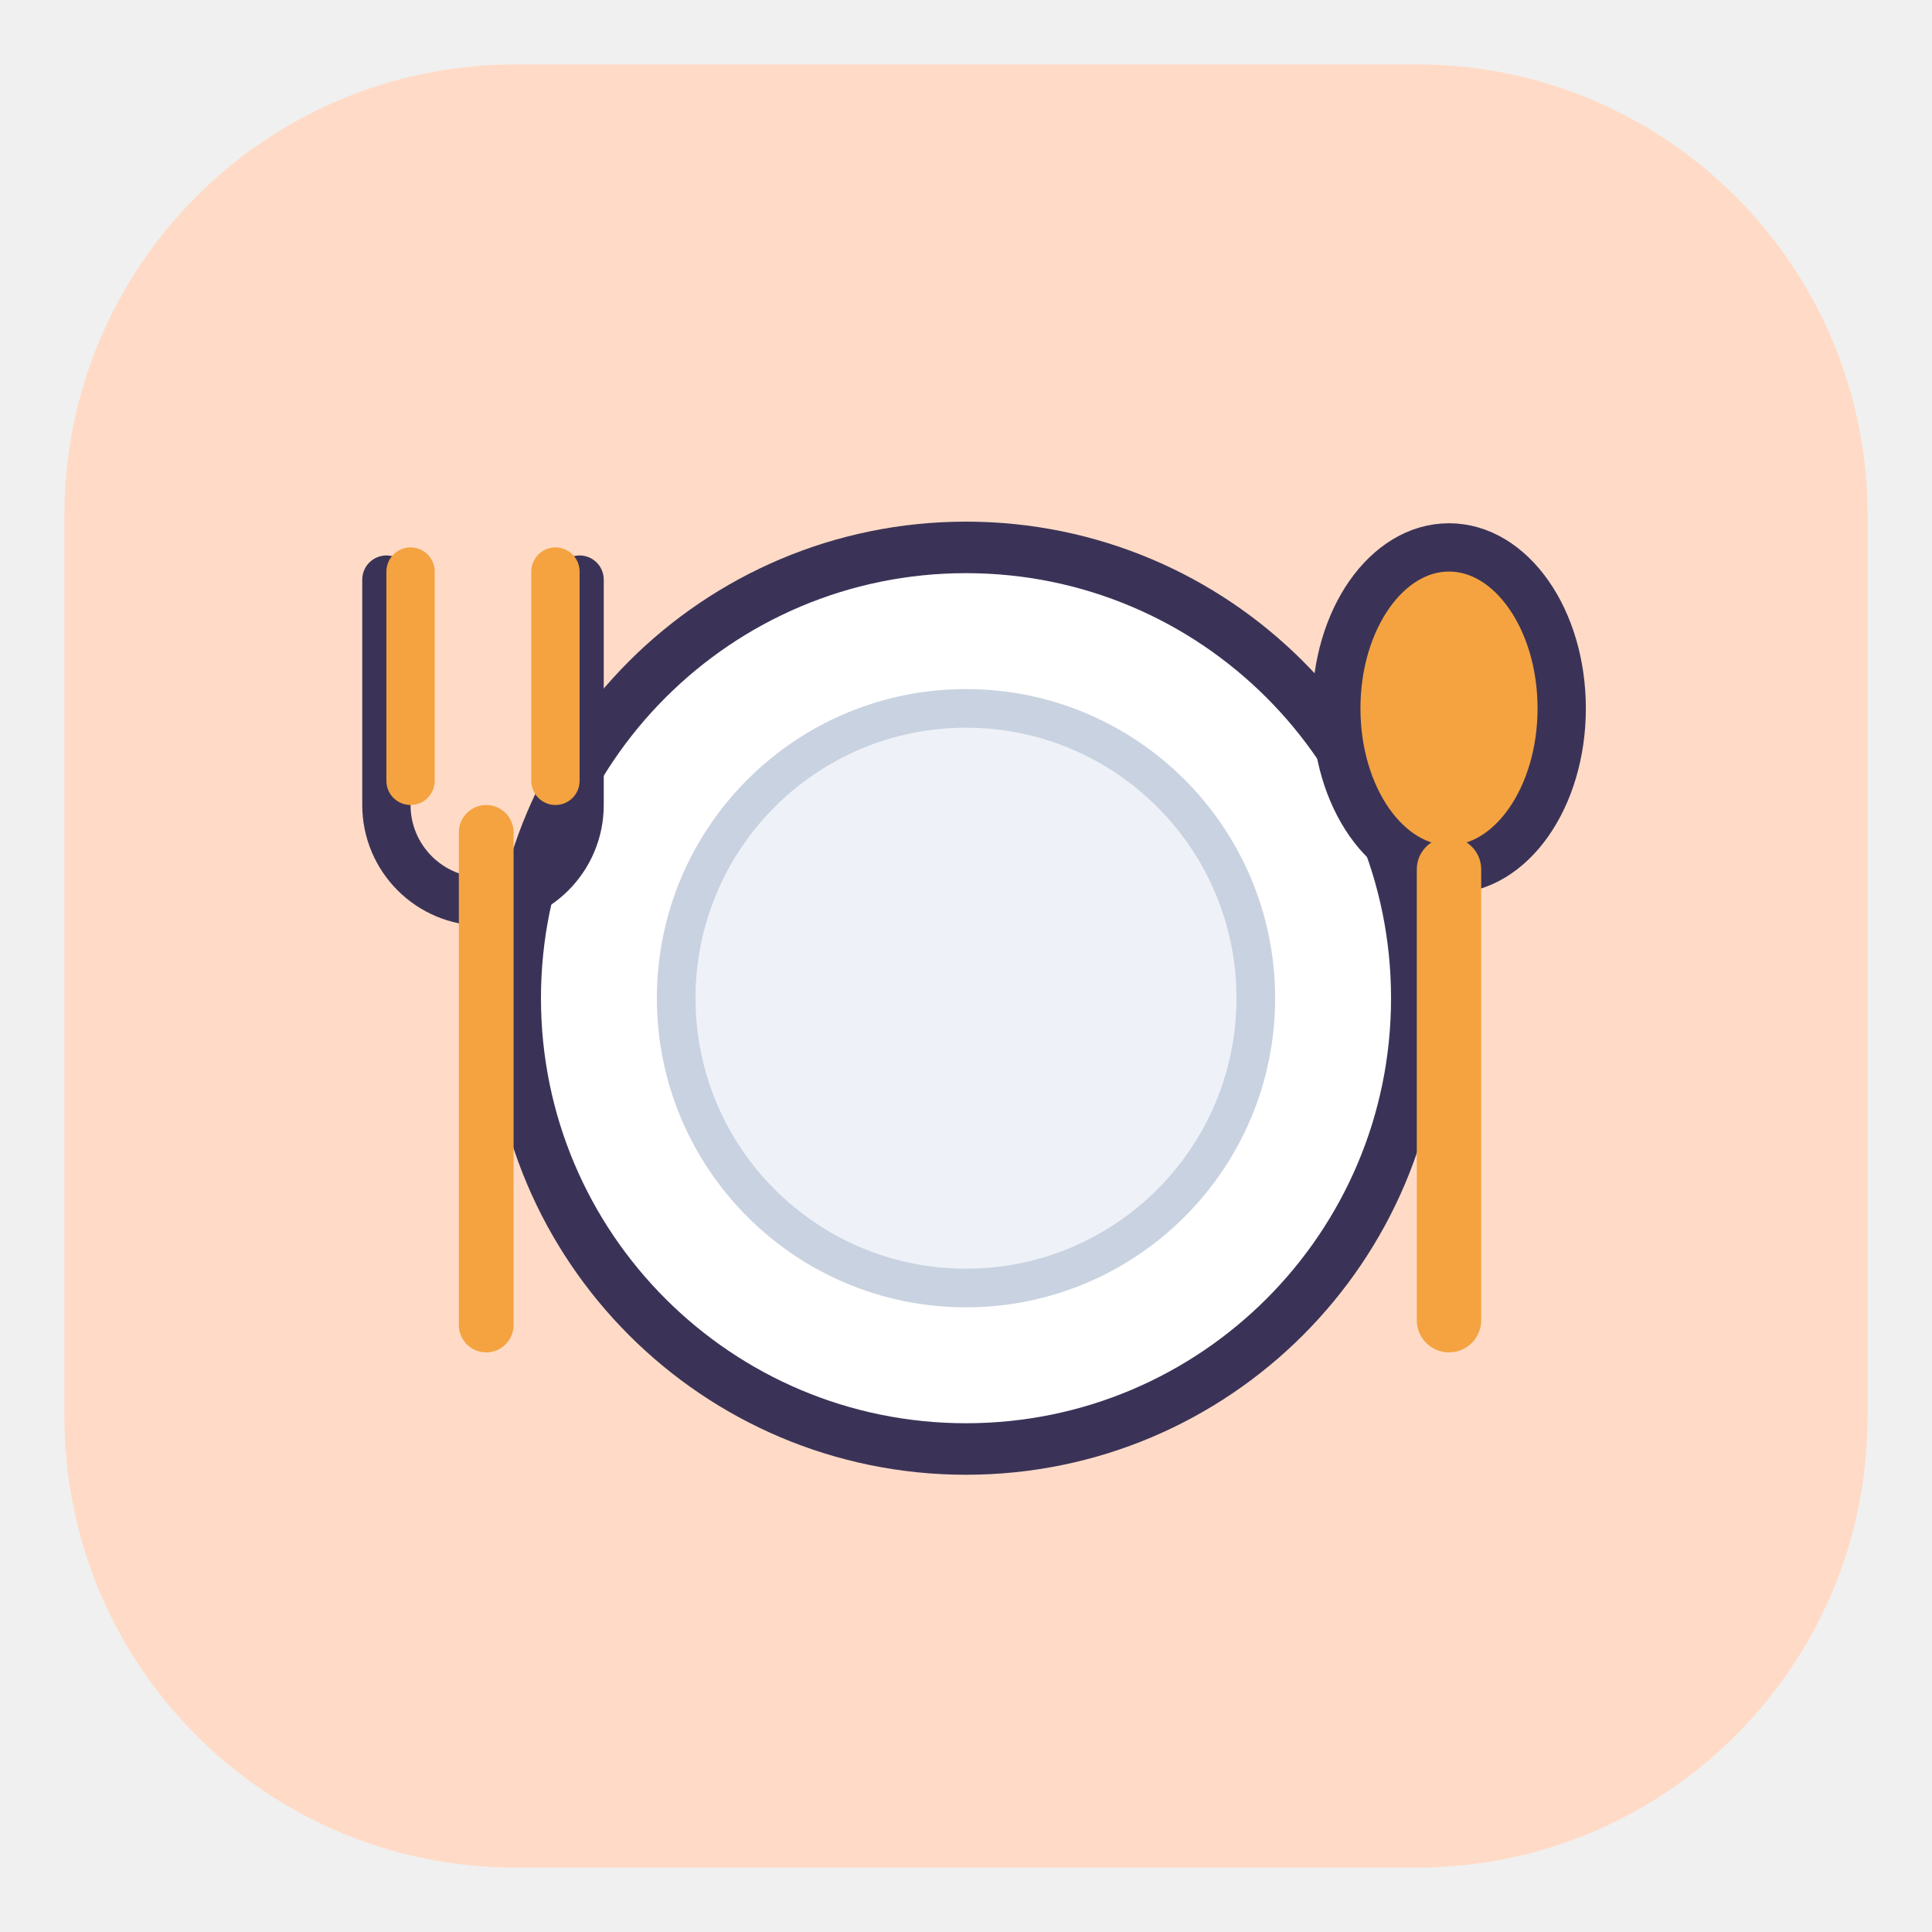
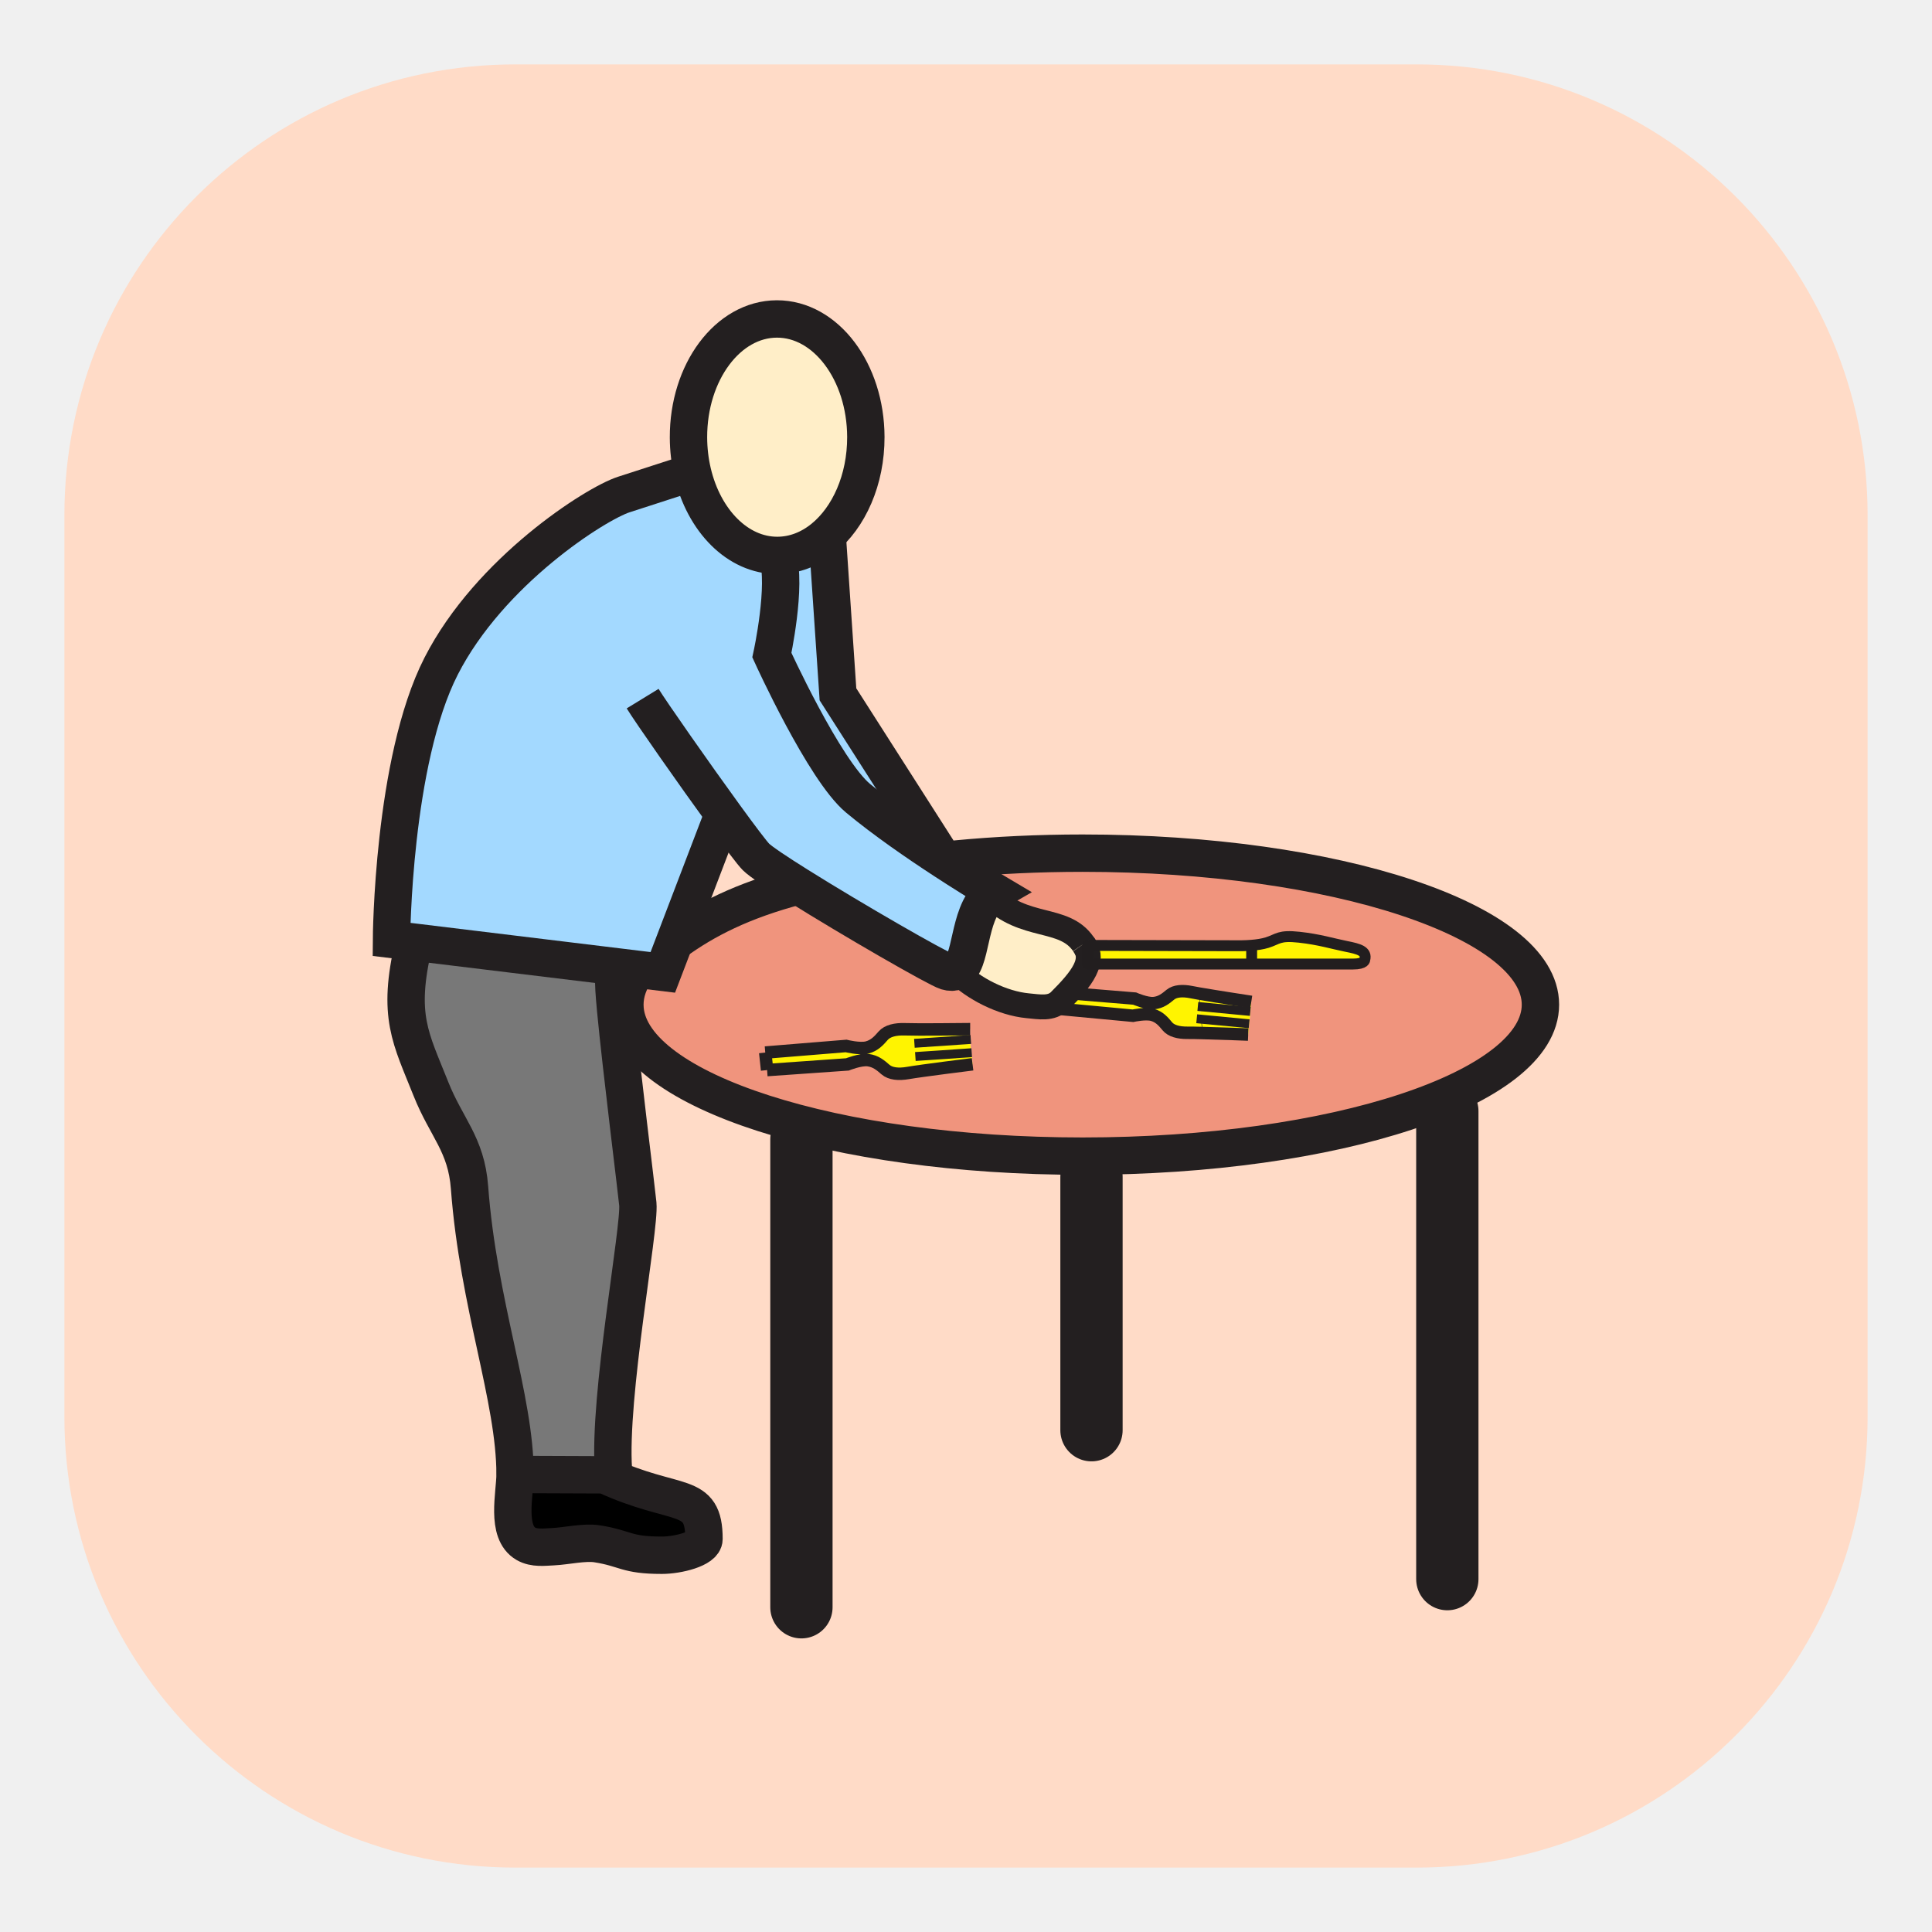
- <svg xmlns="http://www.w3.org/2000/svg" viewBox="0 0 120 120" stroke-linejoin="round" stroke-linecap="round" role="img" aria-label="Set the table">
+ <svg xmlns="http://www.w3.org/2000/svg" viewBox="0 0 120 120" role="img" aria-label="Set the table">
  <rect x="4" y="4" width="112" height="112" rx="28" fill="#FFDBC7" />
-   <circle cx="60" cy="62" r="28" fill="#FFFFFF" stroke="#3B3357" stroke-width="3.2" />
-   <circle cx="60" cy="62" r="18" fill="#EEF2F8" stroke="#C9D2E0" stroke-width="2.4" />
-   <g stroke="#3B3357" stroke-width="3" fill="#F4A340">
-     <path d="M24 36 v14 a6 6 0 0 0 12 0 V36" fill="none" />
-     <rect x="28.5" y="50" width="3.4" height="34" rx="1.7" stroke="none" />
-     <rect x="24" y="34" width="3" height="16" rx="1.5" stroke="none" />
-     <rect x="33" y="34" width="3" height="16" rx="1.5" stroke="none" />
-   </g>
-   <g stroke="#3B3357" stroke-width="3">
-     <ellipse cx="90" cy="44" rx="7" ry="10" fill="#F4A340" />
-     <rect x="88" y="52" width="4" height="32" rx="2" fill="#F4A340" stroke="none" />
-   </g>
+   <svg x="13" y="13" width="94" height="94" viewBox="0 0 850.394 850.394" preserveAspectRatio="xMidYMid meet">
+     <path fill="none" d="M0 0h850.394v850.394H0z" />
+     <path d="M556.22 440.69c-1.81-.32-3.35-.601-4.439-.82-4.891-.98-9.17-.68-11.771 1.46-2.59 2.15-5.25 4.34-9.31 4.72-4.061.36-10.75-2.55-10.75-2.55l-37.79-3.1c5.649-5.99 10.07-11.69 11.359-17.041v.74h149c7.101 0 6.74-2.48 6.74-2.48 1.351-4.86-3.37-6.04-10.47-7.45-7.56-1.52-15.08-3.91-26.44-5.15-11.359-1.24-11.71 1.07-17.92 3.02-2.63.83-5.87 1.27-8.72 1.5-3.89.33-7.07.27-7.07.27l-85.12-.18v3.75c-.1-.36-.21-.71-.35-1.06-.43-1.13-1.07-2.24-1.93-3.34l-.101-.13c-11.05-16.04-33.12-7.77-52.609-27.26l-.011-.01a17.01 17.01 0 0 1 2.79-1.99s-8.88-5.24-21.399-13.25l-.49-5.23c22.65-2.17 46.58-3.32 71.33-3.32 142.06 0 257.23 38.11 257.23 85.13 0 47.021-115.171 85.12-257.23 85.12-139.48 0-253.04-36.73-257.12-82.57-.07-.85-.11-1.7-.11-2.55 0-6.84 2.44-13.49 7.04-19.87l14.27 1.73 6.56-17.16.09.03c17.02-12.36 37.78-23.13 69.56-31.47 30.15 18.88 77.97 46.44 83.33 48.06 2.12.64 3.85.58 5.28-.07 9.831 9.84 25.97 17.99 40.2 19.36 6.7.64 13.341 1.96 18.021-2.73l-.42 4.46 21.37 2 20.199 1.891s7.131-1.58 11.051-.46c3.91 1.14 6.109 3.8 8.25 6.38 2.14 2.6 6.29 3.71 11.279 3.66 1.83-.021 4.86.029 8.37.13 10.65.26 25.79.859 25.79.859l.57-6.069.66-6.91.51-5.38c.001 0-19.079-2.9-29.279-4.67zm-127.33 39.73l-1.34-19.74s-.35 0-.99.021c-5.12.05-28.62.31-35.669.05-5.34-.19-9.82.87-12.21 3.58-2.37 2.729-4.8 5.51-9.02 6.63-4.24 1.08-11.83-.83-11.83-.83l-45.44 3.71 1.05 9.83 45.1-3.17s7.26-2.92 11.6-2.4c4.34.521 7.13 2.95 9.84 5.32 2.73 2.36 7.32 2.82 12.59 1.9 7.819-1.361 36.319-4.901 36.319-4.901z" fill="#f0947d" />
+     <path d="M638.79 414.17c7.1 1.41 11.82 2.59 10.47 7.45 0 0 .36 2.48-6.74 2.48h-56.81v-10.56c2.85-.23 6.09-.67 8.72-1.5 6.21-1.95 6.561-4.26 17.92-3.02 11.36 1.24 18.88 3.63 26.44 5.15z" fill="#fff400" />
+     <path d="M585.71 413.54v10.56h-92.19v-.74c.49-2.04.53-4.04 0-5.98v-3.75l85.12.18s3.18.06 7.07-.27zM585.5 445.36l-.51 5.38h-.03l-28.12-2.681-.62-7.369c10.2 1.77 29.28 4.67 29.28 4.67z" fill="#fff400" />
+     <path fill="#fff400" d="M584.99 450.74l-.66 6.91h-.03l-26.88-2.56-.58-7.03 28.12 2.68z" />
+     <path d="M584.33 457.65l-.57 6.069s-15.14-.6-25.79-.859l.03-.86-.58-6.91 26.88 2.561h.03z" fill="#fff400" />
+     <path d="M556.84 448.06l.58 7.03.58 6.91-.03.86c-3.51-.101-6.54-.15-8.37-.13-4.989.05-9.14-1.061-11.279-3.66-2.141-2.58-4.34-5.24-8.25-6.38-3.92-1.12-11.051.46-11.051.46l-20.199-1.891-21.37-2 .42-4.46c1.479-1.479 2.92-2.95 4.29-4.399l37.79 3.1s6.689 2.91 10.75 2.55c4.06-.38 6.72-2.569 9.31-4.72 2.601-2.14 6.88-2.44 11.771-1.46 1.09.22 2.63.5 4.439.82l.619 7.37z" fill="#fff400" />
+     <path d="M493.52 417.38c.53 1.94.49 3.94 0 5.98v-5.98z" fill="#ffeec8" class="aac-skin-fill" />
+     <path d="M482.16 440.4a220.423 220.423 0 0 1-4.29 4.399c-4.68 4.69-11.32 3.37-18.021 2.73-14.229-1.37-30.369-9.521-40.2-19.36 9.24-4.07 6.3-31.66 18.87-42.59l.011.01c19.489 19.49 41.56 11.22 52.609 27.26l.101.13c.689 1.01 1.34 2.12 1.93 3.34.14.35.25.7.35 1.06v5.98c-1.29 5.351-5.71 11.051-11.36 17.041z" fill="#ffeec8" class="aac-skin-fill" />
+     <path d="M412.8 365.74c2.46 1.61 4.84 3.15 7.11 4.6 12.52 8.01 21.399 13.25 21.399 13.25a17.01 17.01 0 0 0-2.79 1.99c-12.569 10.93-9.63 38.52-18.87 42.59-1.43.65-3.16.71-5.28.07-5.36-1.62-53.18-29.18-83.33-48.06-12.06-7.54-21.29-13.7-23.85-16.26-2.15-2.14-9.01-11.26-17.5-22.93L288 342l-26.61 69.62-6.56 17.16-14.27-1.73L115 411.78l-12.62-1.53s.58-100.09 27.89-153.54c27.31-53.46 86.82-91.32 102.62-96.43 15.8-5.12 38.63-12.51 38.63-12.51 6.34 27.11 25.33 46.79 47.74 46.72 5.42 16.74-3.14 56.03-3.14 56.03s29.37 64.61 48.43 80.43c14.69 12.21 33.13 24.92 48.25 34.79z" fill="#a3d9ff" />
+     <path d="M427.24 466.52l-.681-5.819c.641-.021.99-.021.99-.021l1.34 19.74-.77-6.49-.879-7.41z" fill="#f0947d" />
+     <path d="M427.24 466.52l.88 7.41.77 6.49s-28.5 3.54-36.32 4.9c-5.27.92-9.86.46-12.59-1.9-2.71-2.37-5.5-4.8-9.84-5.32-4.34-.52-11.6 2.4-11.6 2.4l-45.1 3.17-1.05-9.83 45.44-3.71s7.59 1.91 11.83.83c4.22-1.12 6.65-3.9 9.02-6.63 2.39-2.71 6.87-3.771 12.21-3.58 7.05.26 30.55 0 35.669-.05l.681 5.82z" fill="#fff400" />
+     <path d="M353.25 272.54l59.55 93.2c-15.12-9.87-33.56-22.58-48.25-34.79-19.06-15.82-48.43-80.43-48.43-80.43s8.56-39.29 3.14-56.03c9.45-.03 18.27-3.55 25.77-9.65l2.3.03 5.92 87.67z" fill="#a3d9ff" />
+     <path d="M368.92 127.92c.05 24.11-9.51 45.23-23.89 56.92-7.5 6.1-16.32 9.62-25.77 9.65-22.41.07-41.4-19.61-47.74-46.72-1.45-6.19-2.24-12.77-2.26-19.59-.1-36.69 22.13-66.49 49.64-66.56 27.53-.08 49.91 29.61 50.02 66.3z" fill="#ffeec8" class="aac-skin-fill" />
+     <path d="M277.97 747.18c0 5.48-14.67 9.12-23.64 9.12-20.42 0-19.97-3.819-36.38-6.43-7.17-1.14-17.39 1.28-24.77 1.63-5.03.23-10.61 1.03-15.25-1.62-11.44-6.54-6.18-27.939-6.11-38.97l50.28.2v.01c40.63 18.77 55.87 8.34 55.87 36.06z" />
+     <path d="M228.35 450c3.09 32.58 11.72 101.3 12.44 108.88 1.31 13.71-16.6 107.97-13.71 149.49l-.35 2.76-4.63-.02-50.28-.2c0-42.71-20.66-95.311-25.6-161.25-1.82-24.3-13.02-33.601-21.69-55.41-11.36-28.56-19.21-40.85-9.69-81.15l.16-1.32 125.56 15.27c-4.6 6.38-7.04 13.03-7.04 19.87 0 .85.04 1.7.11 2.55l-5.28.53z" fill="#787878" />
+     <g fill="none">
+       <path d="M227.41 433.15c-.37.97.05 7.39.94 16.85 3.09 32.58 11.72 101.3 12.44 108.88 1.31 13.71-16.6 107.97-13.71 149.49l-.35 2.76-4.63-.02-50.28-.2c0-42.71-20.66-95.311-25.6-161.25-1.82-24.3-13.02-33.601-21.69-55.41-11.36-28.56-19.21-40.85-9.69-81.15M171.82 710.91c-.07 11.03-5.33 32.43 6.11 38.97 4.64 2.65 10.22 1.851 15.25 1.62 7.38-.35 17.6-2.77 24.77-1.63 16.41 2.61 15.96 6.43 36.38 6.43 8.97 0 23.64-3.64 23.64-9.12 0-27.72-15.24-17.29-55.87-36.06M271.52 147.77c-1.45-6.19-2.24-12.77-2.26-19.59-.1-36.69 22.13-66.49 49.64-66.56 27.53-.08 49.91 29.61 50.02 66.3.05 24.11-9.51 45.23-23.89 56.92-7.5 6.1-16.32 9.62-25.77 9.65-22.41.07-41.4-19.61-47.74-46.72zM243.5 274.96c4.58 7.48 28.81 42.12 46.19 66.03 8.49 11.67 15.35 20.79 17.5 22.93 2.56 2.56 11.79 8.72 23.85 16.26 30.15 18.88 77.97 46.44 83.33 48.06 2.12.64 3.85.58 5.28-.07 9.24-4.07 6.3-31.66 18.87-42.59a17.01 17.01 0 0 1 2.79-1.99s-8.88-5.24-21.399-13.25a767.57 767.57 0 0 1-7.11-4.6c-15.12-9.87-33.56-22.58-48.25-34.79-19.06-15.82-48.43-80.43-48.43-80.43s8.56-39.29 3.14-56.03" stroke="#231f20" stroke-width="21" />
+       <path d="M271.52 147.77s-22.83 7.39-38.63 12.51c-15.8 5.11-75.31 42.97-102.62 96.43-27.31 53.45-27.89 153.54-27.89 153.54l12.62 1.53 125.56 15.27 14.27 1.73 6.56-17.16L288 342" stroke="#231f20" stroke-width="21" />
+       <path d="M491.24 412.98c.689 1.01 1.34 2.12 1.93 3.34.12.23.23.46.34.7M438.53 385.59c19.489 19.49 41.56 11.22 52.609 27.26" stroke="#231f20" stroke-width="14" />
+       <path stroke="#231f20" stroke-width="21" d="M412.82 365.77l-.02-.03-59.55-93.2-5.92-87.67M261.48 411.65c17.02-12.36 37.78-23.13 69.56-31.47M418.54 365.19c.29-.03.59-.06.88-.08 22.65-2.17 46.58-3.32 71.33-3.32 142.06 0 257.23 38.11 257.23 85.13 0 47.021-115.171 85.12-257.23 85.12-139.48 0-253.04-36.73-257.12-82.57-.07-.85-.11-1.7-.11-2.55 0-6.84 2.44-13.49 7.04-19.87.01-.01.02-.03.03-.04" />
+       <path d="M312.39 473.84l45.44-3.71s7.59 1.91 11.83.83c4.22-1.12 6.65-3.9 9.02-6.63 2.39-2.71 6.87-3.771 12.21-3.58 7.05.26 30.55 0 35.669-.05.641-.021.99-.021.99-.021M428.89 480.42s-28.5 3.54-36.32 4.9c-5.27.92-9.86.46-12.59-1.9-2.71-2.37-5.5-4.8-9.84-5.32-4.34-.52-11.6 2.4-11.6 2.4l-45.1 3.17" stroke="#231f20" stroke-width="7" />
+       <path stroke="#231f20" stroke-width="5" d="M427.92 466.47l-.68.05-31.04 2.12M428.42 473.91l-.3.02-31.38 2.13" />
+       <path d="M477.59 440.03l4.57.37 37.79 3.1s6.689 2.91 10.75 2.55c4.06-.38 6.72-2.569 9.31-4.72 2.601-2.14 6.88-2.44 11.771-1.46 1.09.22 2.63.5 4.439.82 10.2 1.77 29.28 4.67 29.28 4.67M583.76 463.72s-15.14-.6-25.79-.859c-3.51-.101-6.54-.15-8.37-.13-4.989.05-9.14-1.061-11.279-3.66-2.141-2.58-4.34-5.24-8.25-6.38-3.92-1.12-11.051.46-11.051.46l-20.199-1.891-21.37-2-.37-.029" stroke="#231f20" stroke-width="7" />
+       <path stroke="#231f20" stroke-width="5" d="M584.96 450.74l-28.12-2.68-1.37-.13M584.3 457.65l-26.88-2.56-2.58-.25" />
+       <path d="M419.65 428.17c9.831 9.84 25.97 17.99 40.2 19.36 6.7.64 13.341 1.96 18.021-2.73 1.479-1.479 2.92-2.95 4.29-4.399 5.649-5.99 10.07-11.69 11.359-17.041.49-2.04.53-4.04 0-5.98-.1-.36-.21-.71-.35-1.06-.43-1.13-1.07-2.24-1.93-3.34l-.101-.13" stroke="#231f20" stroke-width="14" />
+       <path stroke="#231f20" stroke-width="35" stroke-linecap="round" stroke-linejoin="round" d="M695.66 506.74v262.98M332.72 522.56v262.97M495.71 543.69v142.35" />
+       <path stroke="#231f20" stroke-width=".25" d="M557.42 455.09L558 462M556 438l.22 2.69.62 7.37" />
+       <path stroke="#231f20" stroke-width="7" d="M312.39 473.84l1.05 9.83" />
+       <path stroke="#221e1f" stroke-width="6.125" stroke-linecap="round" stroke-linejoin="round" d="M578.64 413.81l-85.12-.18M493.52 413.63v10.47h149c7.101 0 6.74-2.48 6.74-2.48 1.351-4.86-3.37-6.04-10.47-7.45-7.56-1.52-15.08-3.91-26.44-5.15-11.359-1.24-11.71 1.07-17.92 3.02-2.63.83-5.87 1.27-8.72 1.5-3.89.33-7.07.27-7.07.27M585.71 413.54v10.56" />
+     </g>
+     <path fill="none" d="M0 0h850.394v850.394H0z" />
+   </svg>
</svg>
